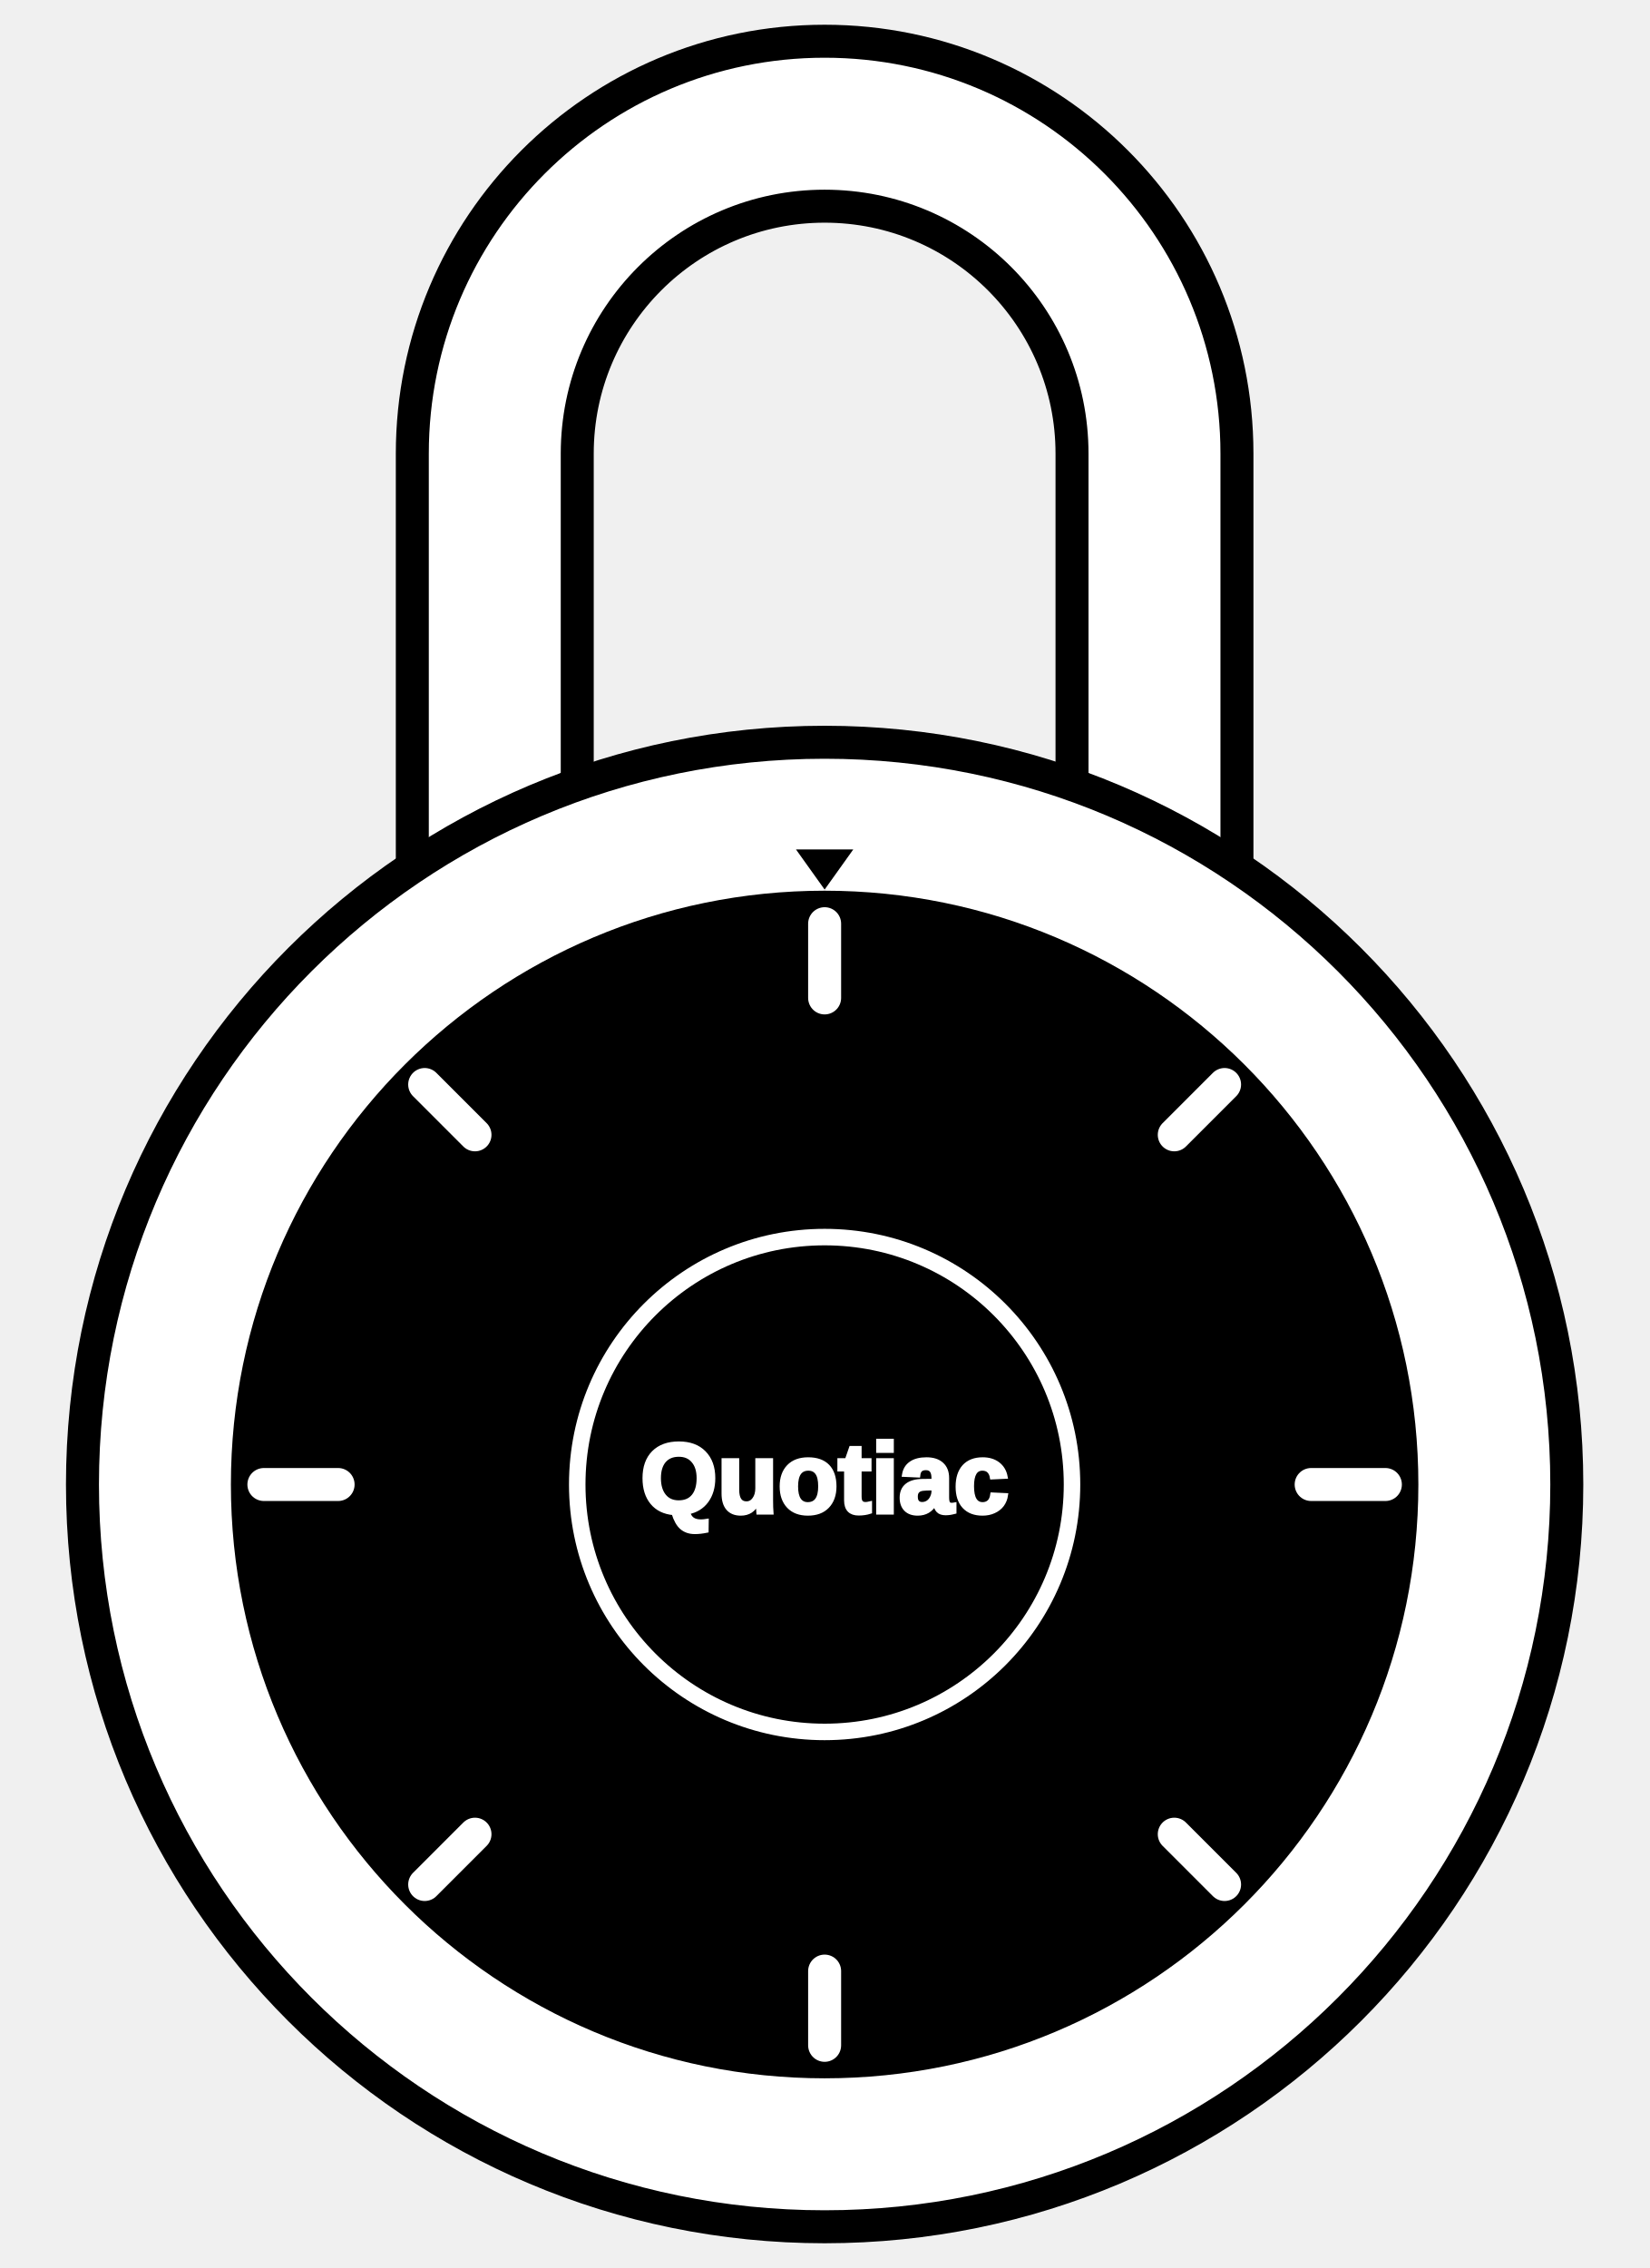
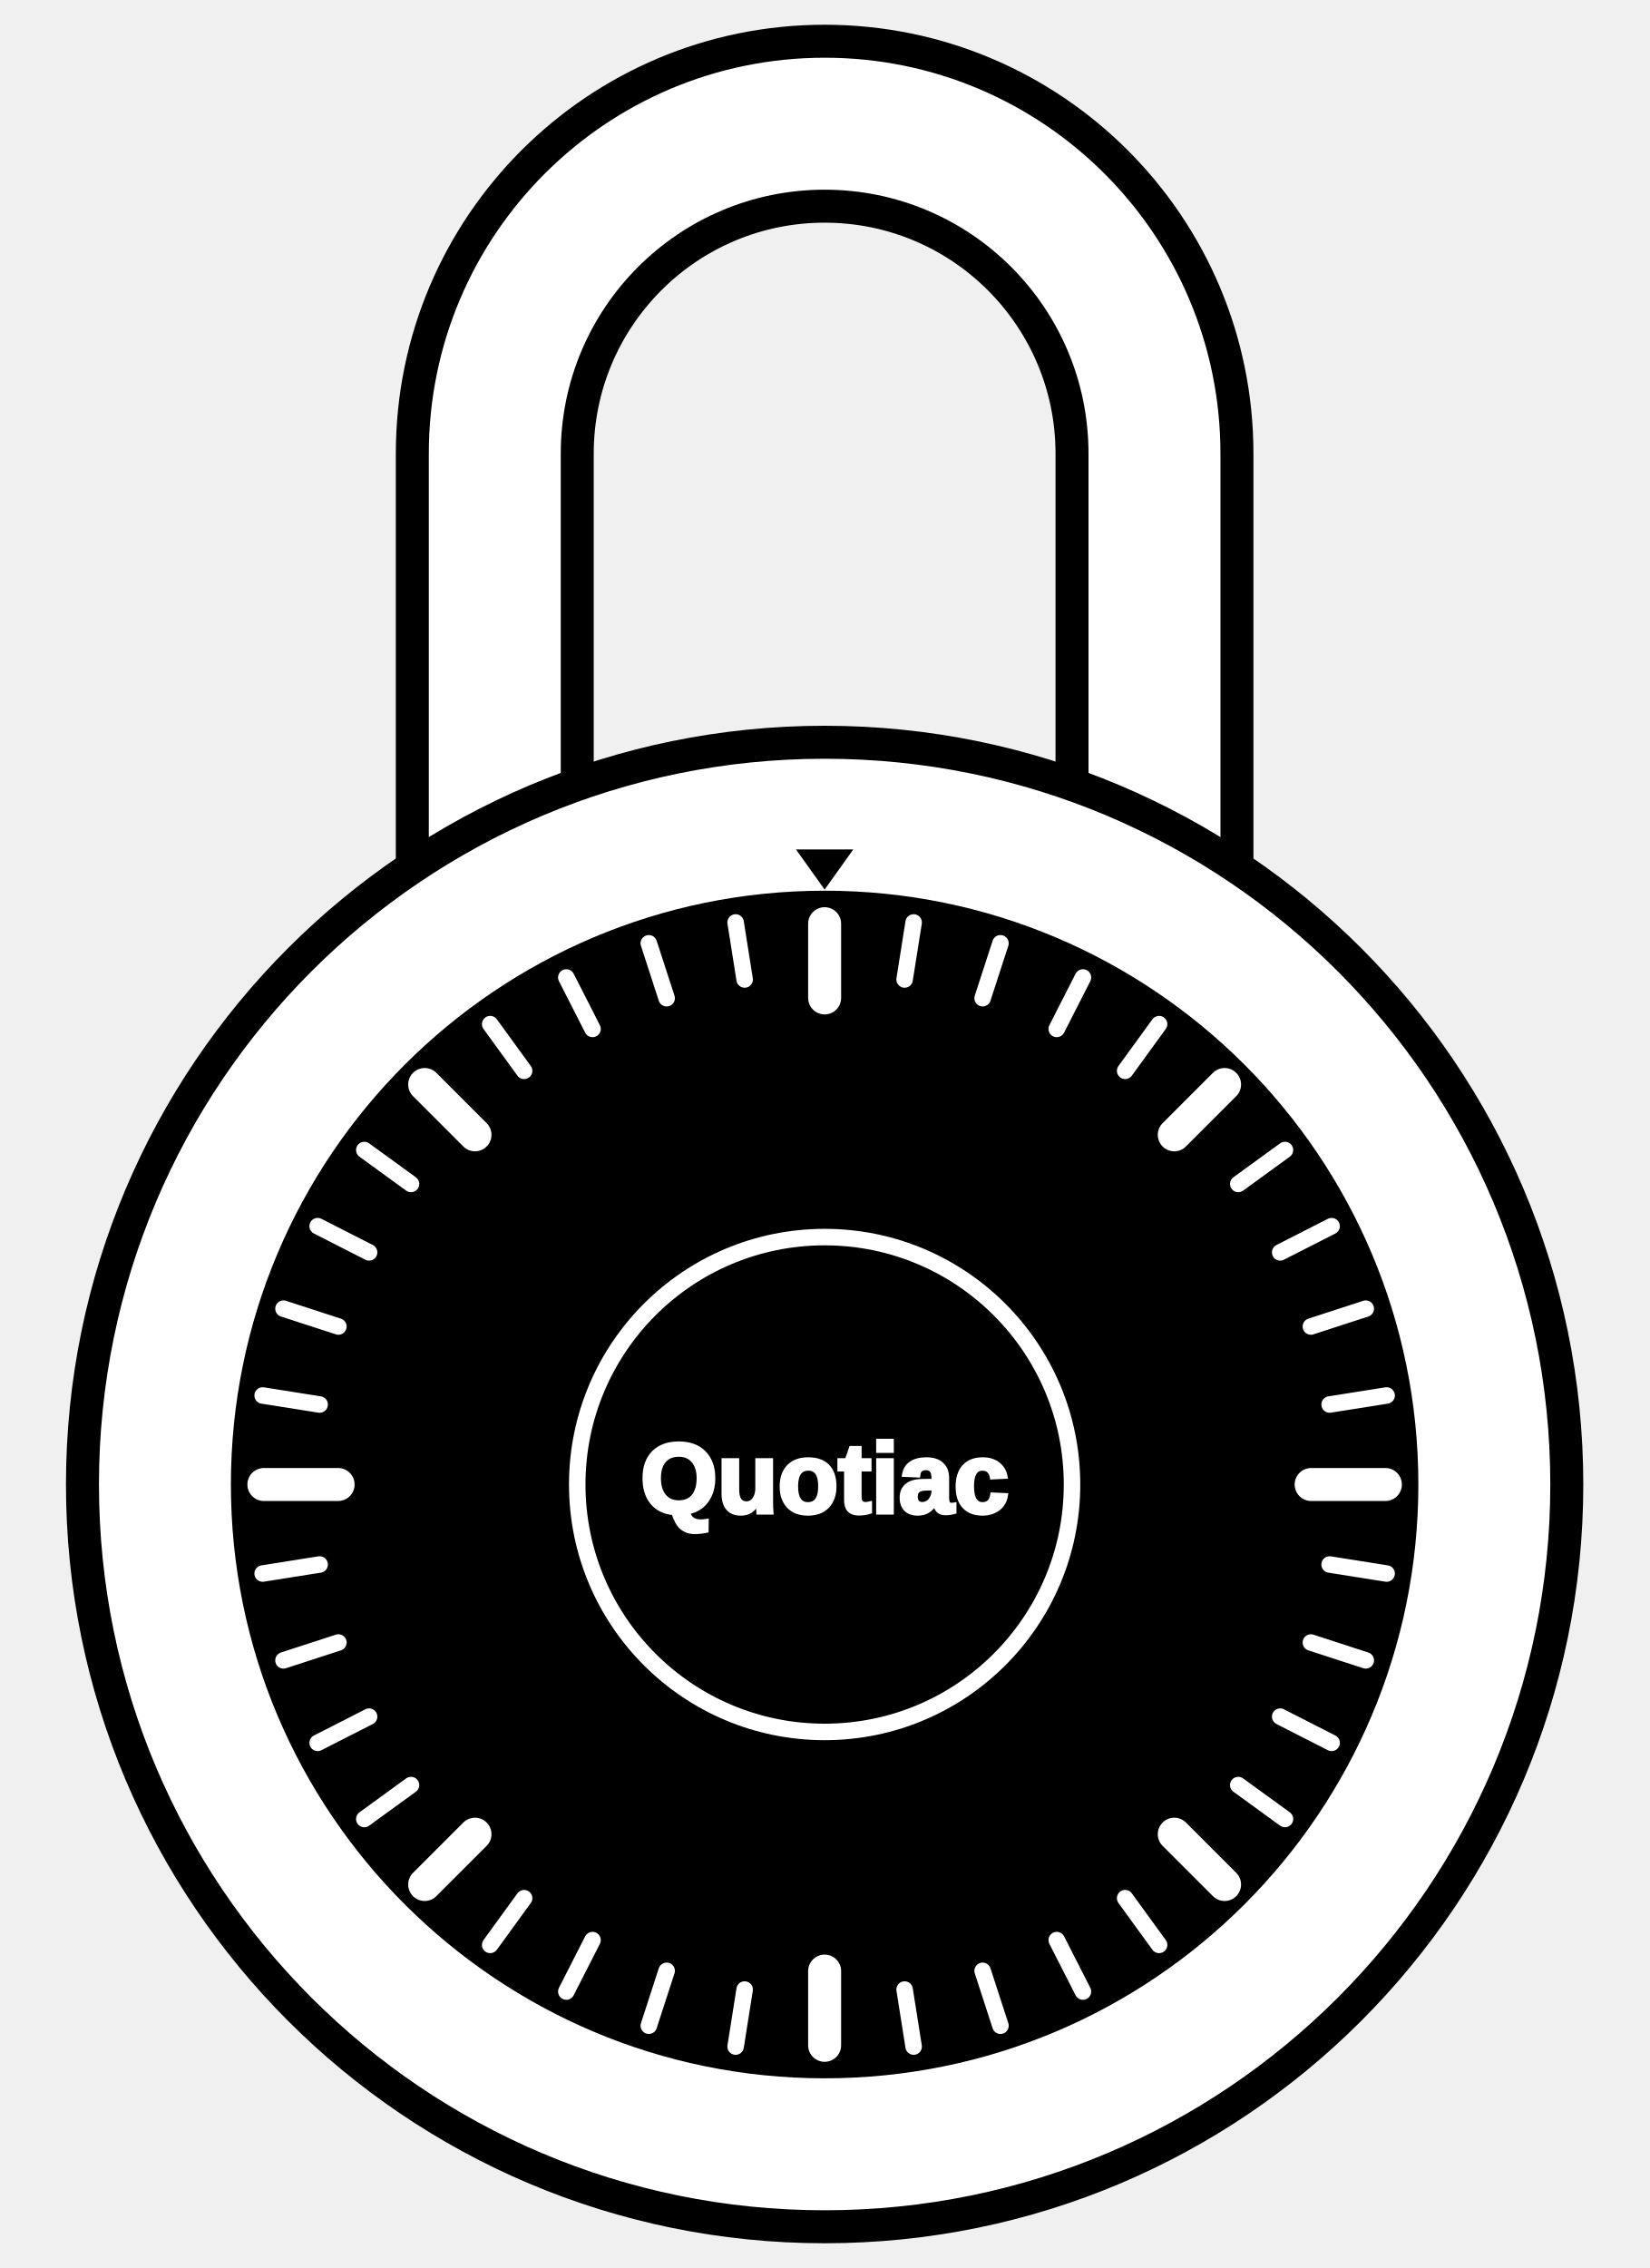
<svg xmlns="http://www.w3.org/2000/svg" width="200" height="275" viewBox="0 0 200 275" fill="none" stroke="black" stroke-width="4">
-   <path d="     M50 55 A50 50 0 0 1 150 55 L150 105 L130 95 L130 55 A30 30 0 0 0 70 55 L70 95 L50 105 Z   " fill="white" stroke="black" fill-rule="evenodd" />
+   <path d="M50 55 A50 50 0 0 1 150 55 L150 105 L130 95 L130 55 A30 30 0 0 0 70 55 L70 95 L50 105 Z" fill="white" stroke="black" fill-rule="evenodd" />
  <circle cx="100" cy="180" r="90" fill="white" />
  <polygon points="97.5,103.5 102.5,103.5 100,107" fill="black" stroke-width="1" />
-   <circle cx="100" cy="180" r="70" fill="black" />
-   <circle cx="100" cy="180" r="30" stroke="white" stroke-width="2" />
-   <text x="100" y="180">Quotiac</text>
-   <g stroke-linecap="round" stroke="white">
-     <line x1="100" y1="112" x2="100" y2="121" />
-     <line x1="168" y1="180" x2="159" y2="180" />
-     <line x1="100" y1="248" x2="100" y2="239" />
-     <line x1="32" y1="180" x2="41" y2="180" />
-     <line x1="148.5" y1="131.5" x2="142.4" y2="137.6" />
-     <line x1="148.5" y1="228.5" x2="142.4" y2="222.4" />
-     <line x1="51.5" y1="228.5" x2="57.6" y2="222.4" />
-     <line x1="51.5" y1="131.5" x2="57.6" y2="137.6" />
+   <g>
+     <circle cx="100" cy="180" r="70" fill="black" />
+     <circle cx="100" cy="180" r="30" stroke="white" stroke-width="2" />
+     <text x="100" y="180">Quotiac</text>
+     <g stroke-linecap="round" stroke="white">
+       <line x1="100" y1="112" x2="100" y2="121" />
+       <line x1="148.5" y1="131.5" x2="142.4" y2="137.6" />
+       <line x1="168" y1="180" x2="159" y2="180" />
+       <line x1="148.5" y1="228.5" x2="142.4" y2="222.4" />
+       <line x1="100" y1="248" x2="100" y2="239" />
+       <line x1="51.5" y1="228.5" x2="57.6" y2="222.4" />
+       <line x1="32" y1="180" x2="41" y2="180" />
+       <line x1="51.5" y1="131.5" x2="57.6" y2="137.6" />
+     </g>
+     <g stroke-linecap="round" stroke="white" stroke-width="2">
+       <line x1="110.794" y1="111.85" x2="109.699" y2="118.763" />
+       <line x1="121.322" y1="114.377" x2="119.159" y2="121.034" />
+       <line x1="131.325" y1="118.521" x2="128.147" y2="124.758" />
+       <line x1="140.557" y1="124.178" x2="136.443" y2="129.841" />
+       <line x1="155.822" y1="139.443" x2="150.159" y2="143.557" />
+       <line x1="161.479" y1="148.675" x2="155.242" y2="151.853" />
+       <line x1="165.623" y1="158.678" x2="158.966" y2="160.841" />
+       <line x1="168.15" y1="169.206" x2="161.237" y2="170.301" />
+       <line x1="168.15" y1="190.794" x2="161.237" y2="189.699" />
+       <line x1="165.623" y1="201.322" x2="158.966" y2="199.159" />
+       <line x1="161.479" y1="211.325" x2="155.242" y2="208.147" />
+       <line x1="155.822" y1="220.557" x2="150.159" y2="216.443" />
+       <line x1="140.557" y1="235.822" x2="136.443" y2="230.159" />
+       <line x1="131.325" y1="241.479" x2="128.147" y2="235.242" />
+       <line x1="121.322" y1="245.623" x2="119.159" y2="238.966" />
+       <line x1="110.794" y1="248.15" x2="109.699" y2="241.237" />
+       <line x1="89.206" y1="248.15" x2="90.301" y2="241.237" />
+       <line x1="78.678" y1="245.623" x2="80.841" y2="238.966" />
+       <line x1="68.675" y1="241.479" x2="71.853" y2="235.242" />
+       <line x1="59.443" y1="235.822" x2="63.557" y2="230.159" />
+       <line x1="44.178" y1="220.557" x2="49.841" y2="216.443" />
+       <line x1="38.521" y1="211.325" x2="44.758" y2="208.147" />
+       <line x1="34.377" y1="201.322" x2="41.034" y2="199.159" />
+       <line x1="31.85" y1="190.794" x2="38.763" y2="189.699" />
+       <line x1="31.85" y1="169.206" x2="38.763" y2="170.301" />
+       <line x1="34.377" y1="158.678" x2="41.034" y2="160.841" />
+       <line x1="38.521" y1="148.675" x2="44.758" y2="151.853" />
+       <line x1="44.178" y1="139.443" x2="49.841" y2="143.557" />
+       <line x1="59.443" y1="124.178" x2="63.557" y2="129.841" />
+       <line x1="68.675" y1="118.521" x2="71.853" y2="124.758" />
+       <line x1="78.678" y1="114.377" x2="80.841" y2="121.034" />
+       <line x1="89.206" y1="111.85" x2="90.301" y2="118.763" />
+     </g>
  </g>
  <style>
        text {
            font-family: Arial, sans-serif;
            font-size: 12px;
            text-anchor: middle;
            dominant-baseline: middle;
            user-select: none;
            fill: white;
            stroke: white;
            stroke-width: 0.5;
            font-weight: bold;
        }
    </style>
</svg>
